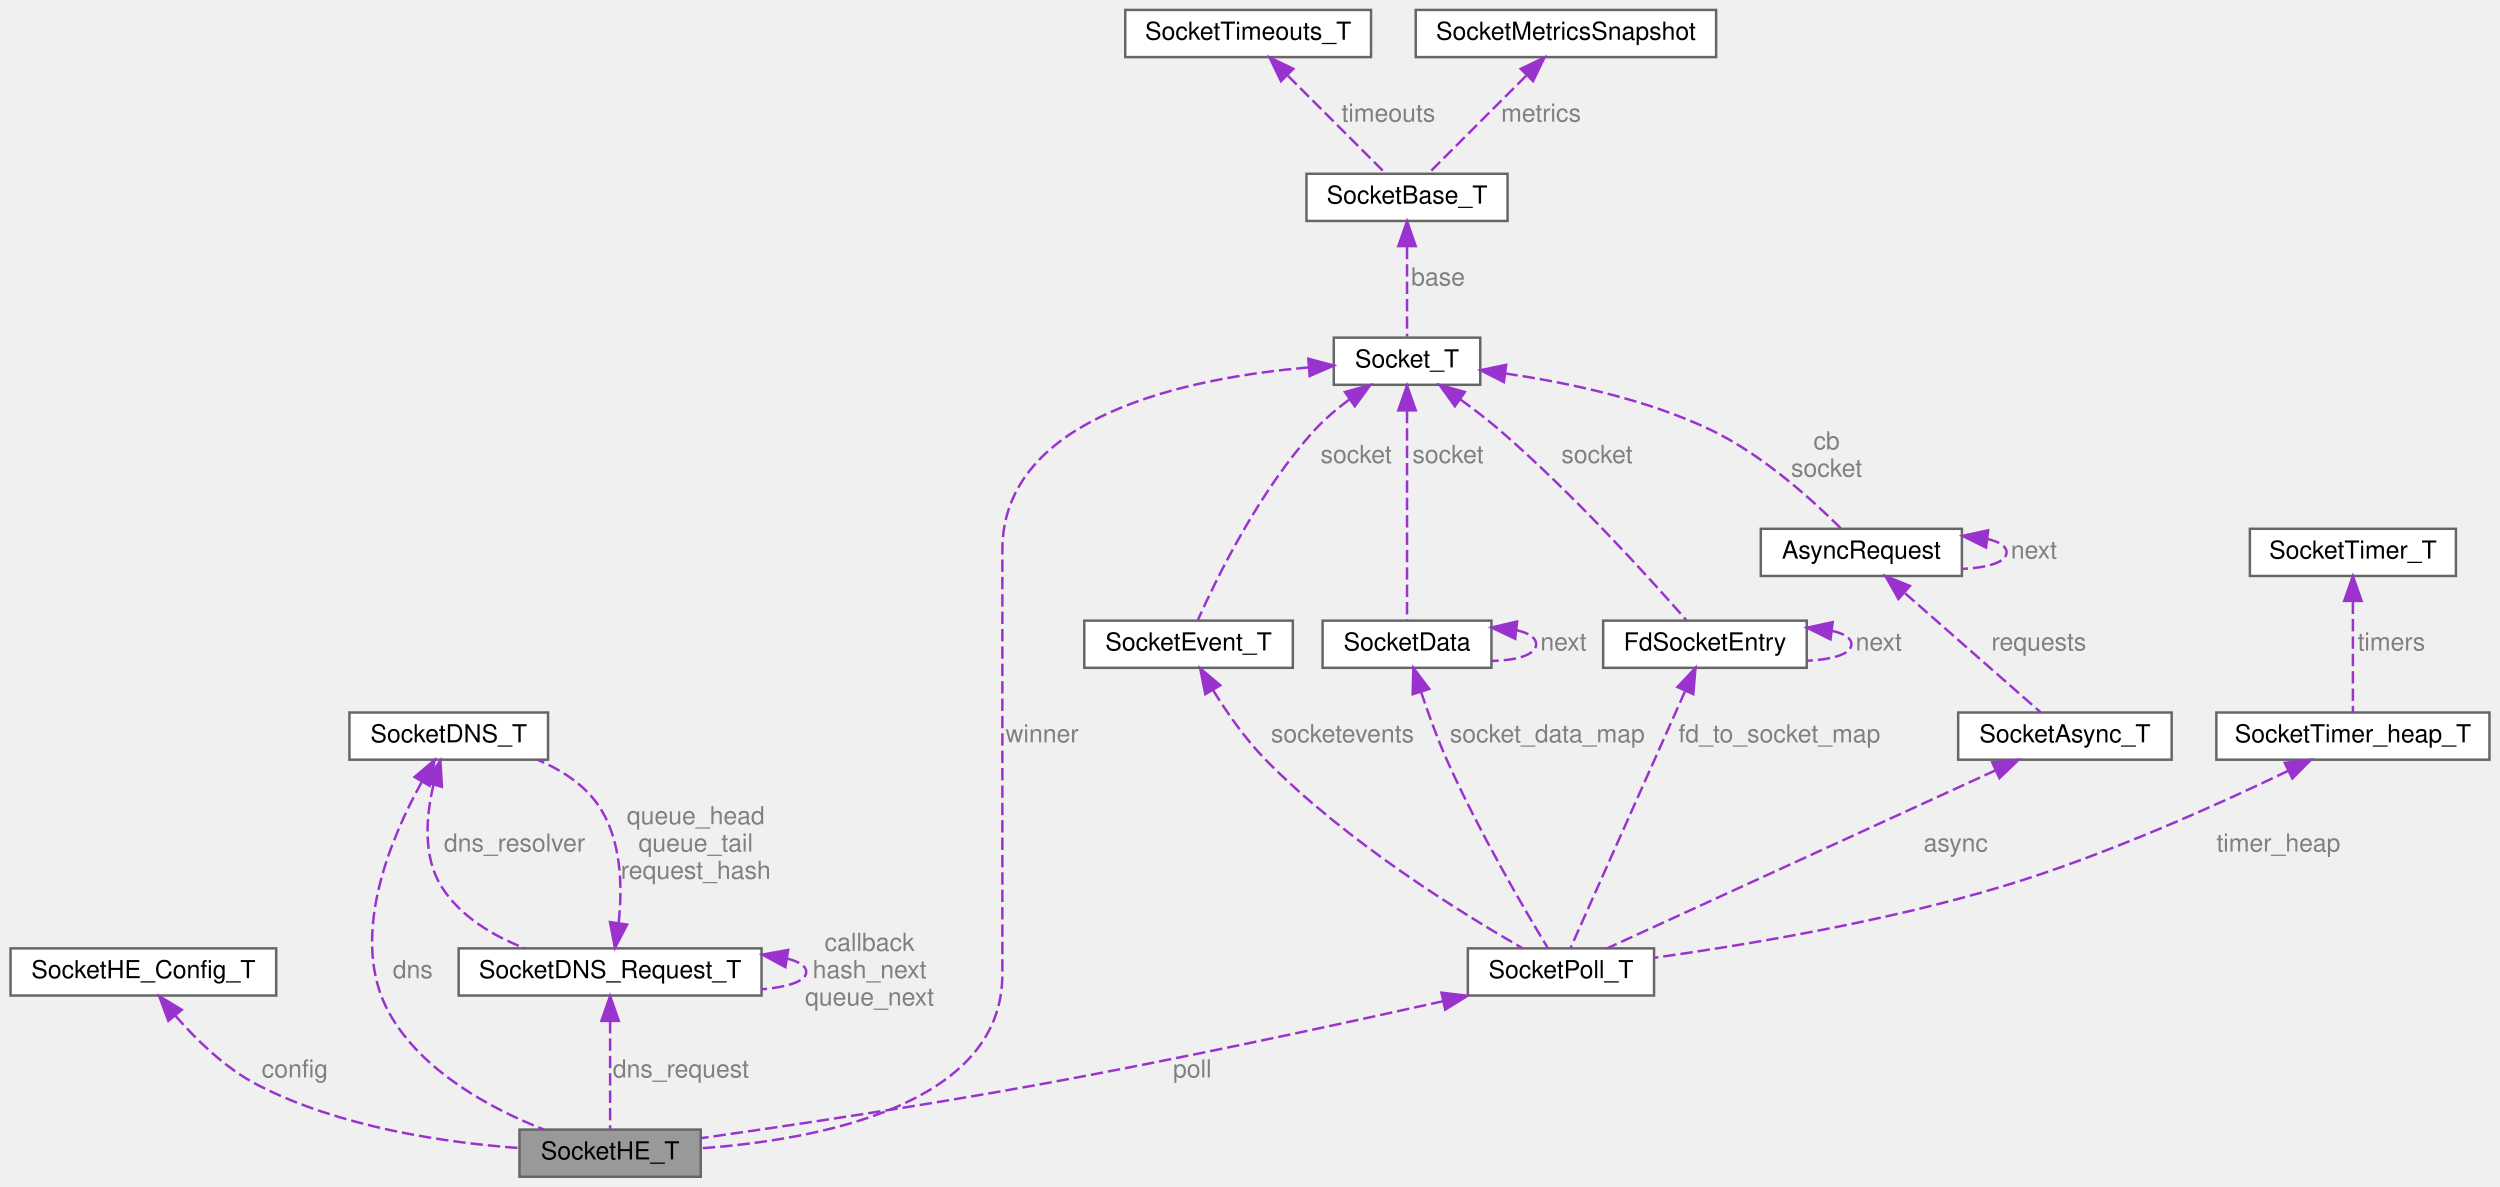
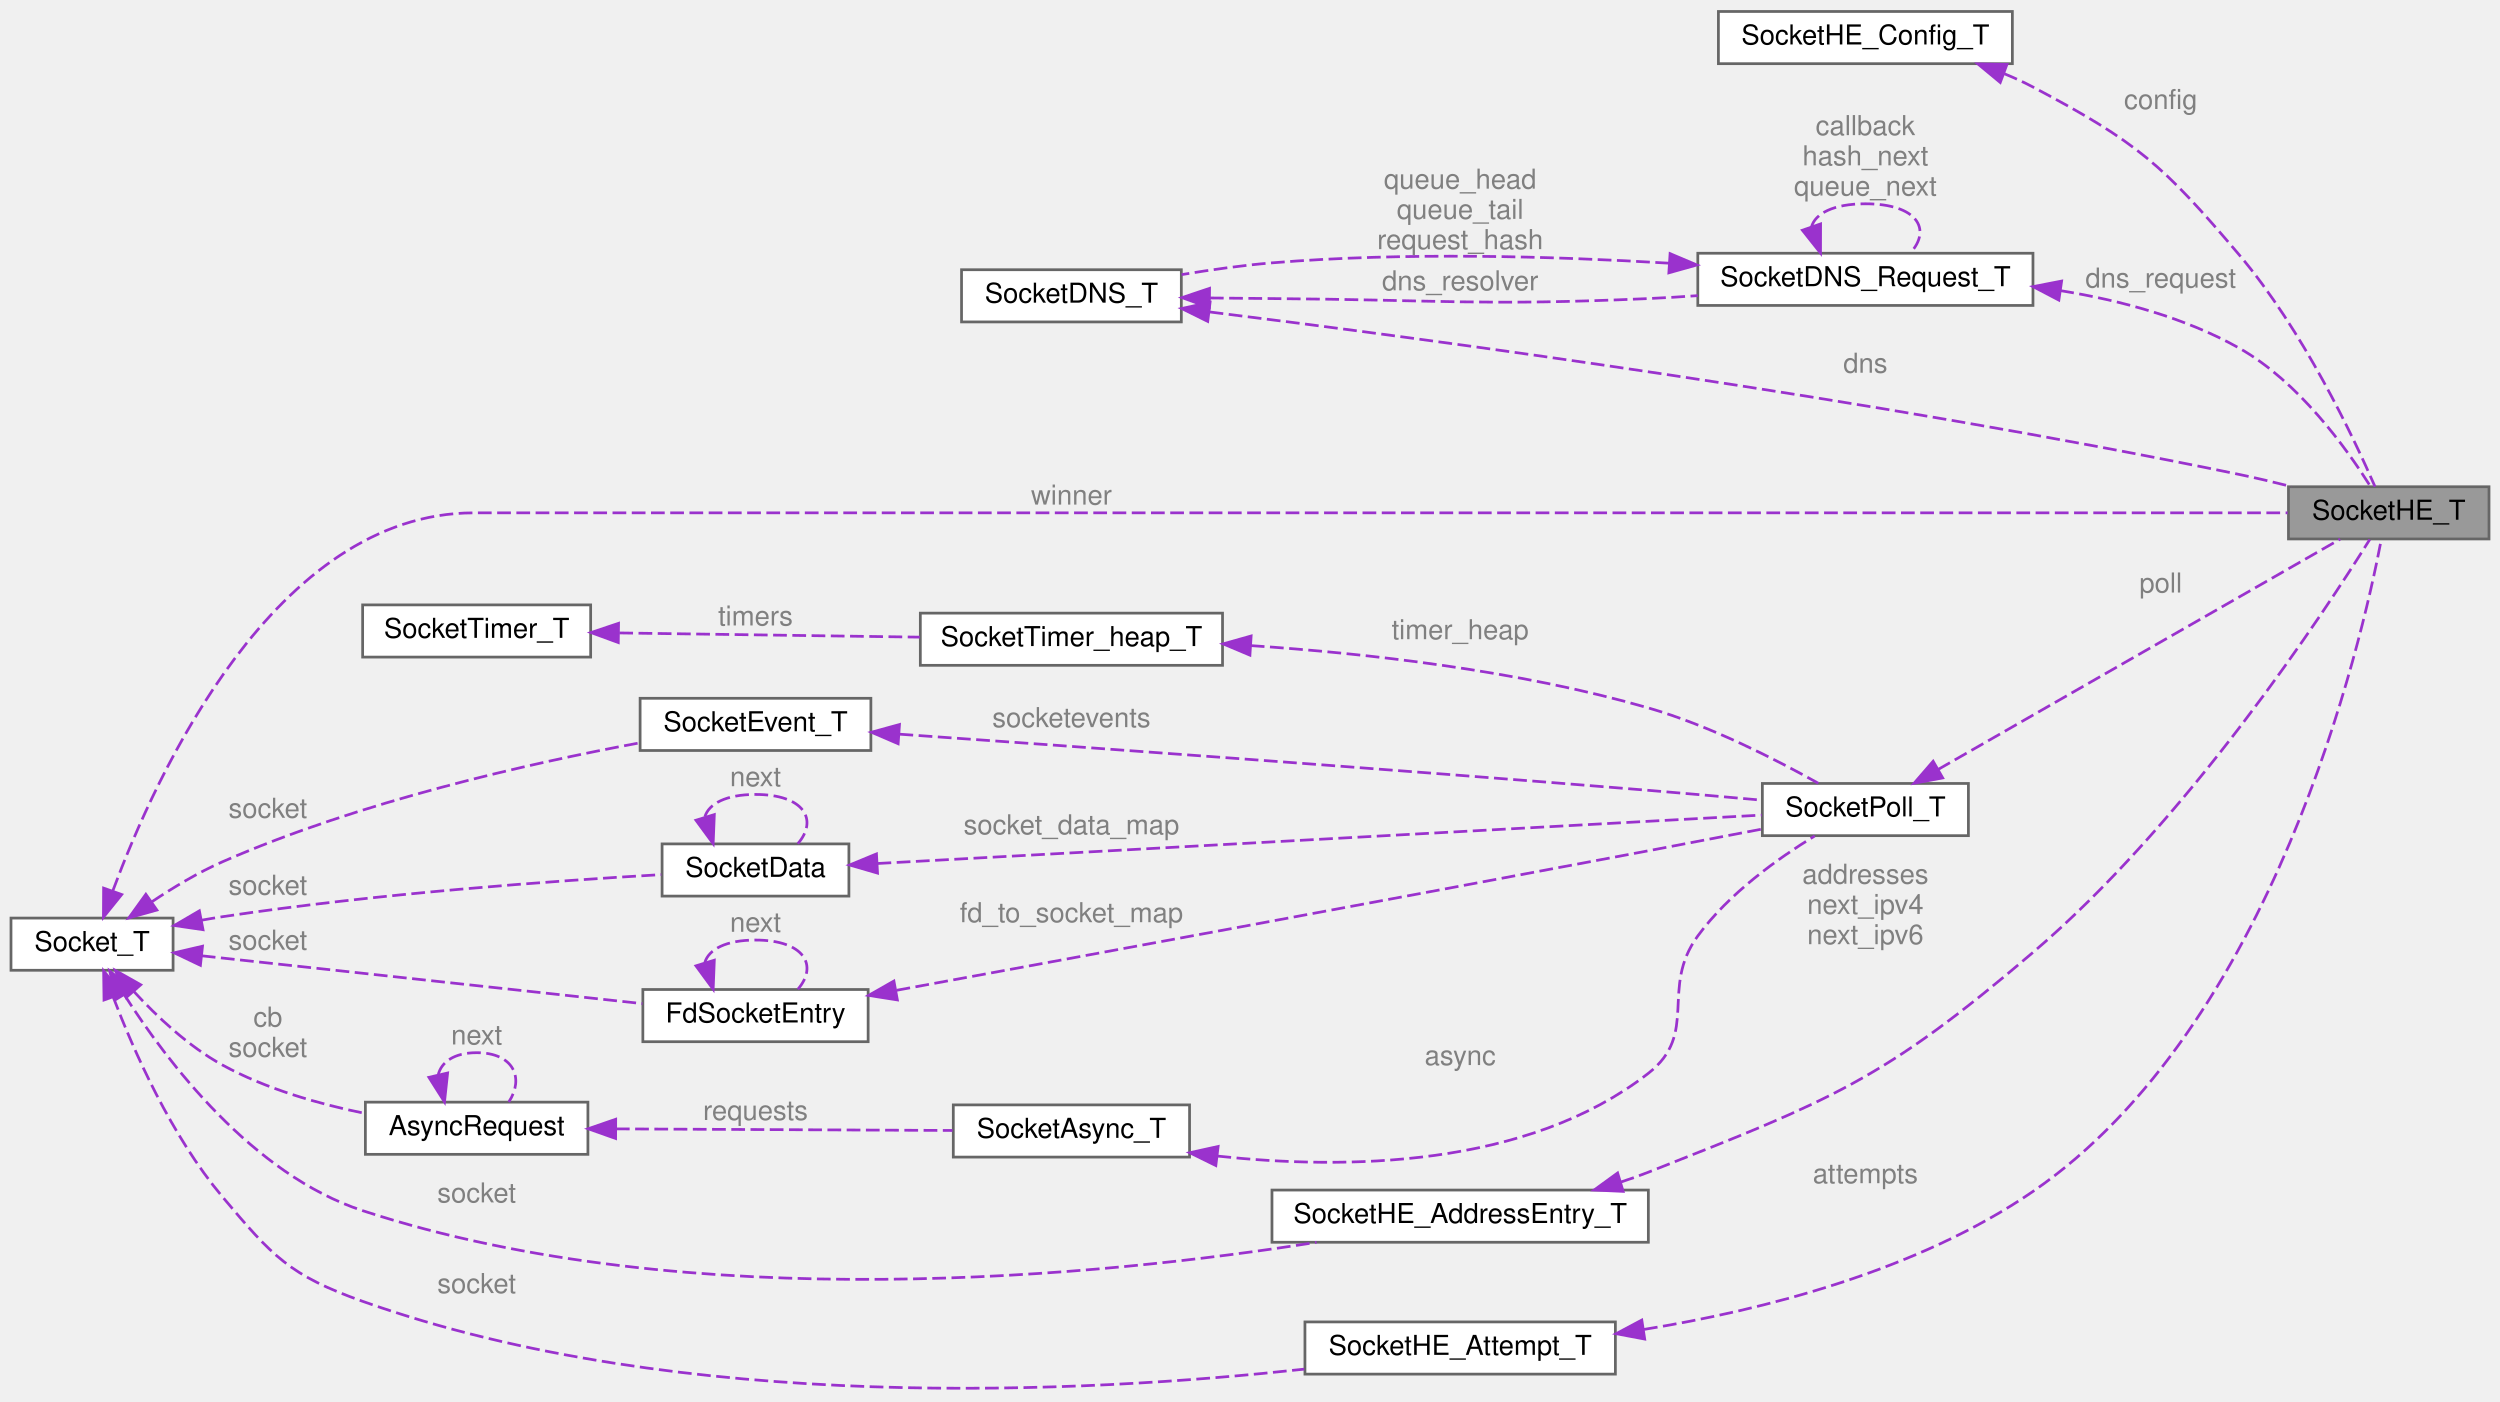
- <svg xmlns="http://www.w3.org/2000/svg" xmlns:xlink="http://www.w3.org/1999/xlink" width="1007pt" height="478pt" viewBox="0.00 0.00 1006.50 478.00">
-   <g id="graph0" class="graph" transform="scale(1 1) rotate(0) translate(4 474)">
+ <svg xmlns="http://www.w3.org/2000/svg" xmlns:xlink="http://www.w3.org/1999/xlink" width="910pt" height="510pt" viewBox="0.00 0.00 910.00 509.64">
+   <g id="graph0" class="graph" transform="scale(1 1) rotate(0) translate(4 505.64)">
    <g id="Node000001" class="node">
      <g id="a_Node000001">
-         <a xlink:title="Main opaque context for Happy Eyeballs (RFC 8305) dual-stack connection racing.">
-           <polygon fill="#999999" stroke="#666666" points="278,-19 205,-19 205,0 278,0 278,-19" />
-           <text text-anchor="middle" x="241.5" y="-7" font-family="Helvetica,sans-Serif" font-size="10.00">SocketHE_T</text>
+         <a xlink:title="Wrapper structure for resolved addresses in Happy Eyeballs address preference ordering.">
+           <polygon fill="#999999" stroke="#666666" points="902,-328.64 829,-328.64 829,-309.64 902,-309.64 902,-328.64" />
+           <text text-anchor="middle" x="865.5" y="-316.64" font-family="Helvetica,sans-Serif" font-size="10.00">SocketHE_T</text>
        </a>
      </g>
    </g>
    <g id="Node000002" class="node">
      <g id="a_Node000002">
        <a xlink:href="group__async__io.html#structSocketHE__Config__T" target="_top" xlink:title="Happy Eyeballs configuration structure.">
-           <polygon fill="white" stroke="#666666" points="107,-92 0,-92 0,-73 107,-73 107,-92" />
-           <text text-anchor="middle" x="53.5" y="-80" font-family="Helvetica,sans-Serif" font-size="10.00">SocketHE_Config_T</text>
+           <polygon fill="white" stroke="#666666" points="728.5,-501.64 621.5,-501.64 621.5,-482.64 728.5,-482.64 728.5,-501.64" />
+           <text text-anchor="middle" x="675" y="-489.64" font-family="Helvetica,sans-Serif" font-size="10.00">SocketHE_Config_T</text>
        </a>
      </g>
    </g>
    <g id="edge1_Node000001_Node000002" class="edge">
      <g id="a_edge1_Node000001_Node000002">
        <a xlink:title=" ">
-           <path fill="none" stroke="#9a32cd" stroke-dasharray="5,2" d="M66.35,-64.92C74.74,-55.26 86.52,-43.7 99.5,-37 132.59,-19.91 175.07,-13.73 204.92,-11.56" />
-           <polygon fill="#9a32cd" stroke="#9a32cd" points="63.56,-62.8 59.9,-72.74 68.96,-67.25 63.56,-62.8" />
-         </a>
-       </g>
-       <text text-anchor="middle" x="114.5" y="-40" font-family="Helvetica,sans-Serif" font-size="10.00" fill="grey"> config</text>
+           <path fill="none" stroke="#9a32cd" stroke-dasharray="5,2" d="M725.57,-478.98C729.17,-477.51 732.68,-475.9 736,-474.14 773.97,-454.03 783.23,-445.93 811,-413.14 834.3,-385.63 852.74,-346.51 860.51,-328.67" />
+           <polygon fill="#9a32cd" stroke="#9a32cd" points="724.09,-475.8 715.93,-482.56 726.52,-482.36 724.09,-475.8" />
+         </a>
+       </g>
+       <text text-anchor="middle" x="782.5" y="-466.14" font-family="Helvetica,sans-Serif" font-size="10.00" fill="grey"> config</text>
    </g>
    <g id="Node000003" class="node">
      <g id="a_Node000003">
        <a xlink:href="group__dns.html#structSocketDNS__T" target="_top" xlink:title="Async DNS resolver structure.">
-           <polygon fill="white" stroke="#666666" points="216.5,-187 136.5,-187 136.5,-168 216.5,-168 216.5,-187" />
-           <text text-anchor="middle" x="176.5" y="-175" font-family="Helvetica,sans-Serif" font-size="10.00">SocketDNS_T</text>
+           <polygon fill="white" stroke="#666666" points="426,-407.64 346,-407.64 346,-388.64 426,-388.64 426,-407.64" />
+           <text text-anchor="middle" x="386" y="-395.64" font-family="Helvetica,sans-Serif" font-size="10.00">SocketDNS_T</text>
        </a>
      </g>
    </g>
    <g id="edge2_Node000001_Node000003" class="edge">
      <g id="a_edge2_Node000001_Node000003">
        <a xlink:title=" ">
-           <path fill="none" stroke="#9a32cd" stroke-dasharray="5,2" d="M165.64,-159.03C153.01,-136.28 135.91,-95.91 152.5,-66 165.66,-42.28 193.65,-27.37 214.75,-19.05" />
-           <polygon fill="#9a32cd" stroke="#9a32cd" points="162.75,-161.02 170.82,-167.88 168.79,-157.48 162.75,-161.02" />
-         </a>
-       </g>
-       <text text-anchor="middle" x="162" y="-80" font-family="Helvetica,sans-Serif" font-size="10.00" fill="grey"> dns</text>
+           <path fill="none" stroke="#9a32cd" stroke-dasharray="5,2" d="M436.3,-392.27C515.67,-382.44 676.47,-360.97 811,-333.14 817.21,-331.85 823.77,-330.3 830.09,-328.7" />
+           <polygon fill="#9a32cd" stroke="#9a32cd" points="435.61,-388.83 426.12,-393.52 436.47,-395.77 435.61,-388.83" />
+         </a>
+       </g>
+       <text text-anchor="middle" x="675" y="-370.14" font-family="Helvetica,sans-Serif" font-size="10.00" fill="grey"> dns</text>
    </g>
    <g id="Node000004" class="node">
      <g id="a_Node000004">
        <a xlink:href="group__dns.html#structSocketDNS__Request__T" target="_top" xlink:title="DNS resolution request structure.">
-           <polygon fill="white" stroke="#666666" points="302.5,-92 180.5,-92 180.5,-73 302.5,-73 302.5,-92" />
-           <text text-anchor="middle" x="241.5" y="-80" font-family="Helvetica,sans-Serif" font-size="10.00">SocketDNS_Request_T</text>
+           <polygon fill="white" stroke="#666666" points="736,-413.64 614,-413.64 614,-394.64 736,-394.64 736,-413.64" />
+           <text text-anchor="middle" x="675" y="-401.64" font-family="Helvetica,sans-Serif" font-size="10.00">SocketDNS_Request_T</text>
        </a>
      </g>
    </g>
    <g id="edge5_Node000004_Node000003" class="edge">
      <g id="a_edge5_Node000004_Node000003">
        <a xlink:title=" ">
-           <path fill="none" stroke="#9a32cd" stroke-dasharray="5,2" d="M170.35,-157.86C167.41,-145.38 165.98,-129.09 173.5,-117 181.01,-104.93 194.28,-97.08 207.12,-92.04" />
-           <polygon fill="#9a32cd" stroke="#9a32cd" points="167.03,-158.98 173.13,-167.65 173.76,-157.07 167.03,-158.98" />
-         </a>
-       </g>
-       <text text-anchor="middle" x="203" y="-131" font-family="Helvetica,sans-Serif" font-size="10.00" fill="grey"> dns_resolver</text>
-     </g>
-     <g id="edge24_Node000001_Node000004" class="edge">
-       <g id="a_edge24_Node000001_Node000004">
-         <a xlink:title=" ">
-           <path fill="none" stroke="#9a32cd" stroke-dasharray="5,2" d="M241.5,-62.73C241.5,-48.66 241.5,-30.06 241.5,-19.28" />
-           <polygon fill="#9a32cd" stroke="#9a32cd" points="238,-62.79 241.5,-72.79 245,-62.79 238,-62.79" />
-         </a>
-       </g>
-       <text text-anchor="middle" x="270" y="-40" font-family="Helvetica,sans-Serif" font-size="10.00" fill="grey"> dns_request</text>
+           <path fill="none" stroke="#9a32cd" stroke-dasharray="5,2" d="M436.41,-397.36C443.97,-397.27 451.69,-397.19 459,-397.14 519.89,-396.71 535.17,-394.41 596,-397.14 601.84,-397.4 607.92,-397.77 613.99,-398.21" />
+           <polygon fill="#9a32cd" stroke="#9a32cd" points="436.19,-393.86 426.24,-397.49 436.28,-400.86 436.19,-393.86" />
+         </a>
+       </g>
+       <text text-anchor="middle" x="527.5" y="-400.14" font-family="Helvetica,sans-Serif" font-size="10.00" fill="grey"> dns_resolver</text>
+     </g>
+     <g id="edge21_Node000001_Node000004" class="edge">
+       <g id="a_edge21_Node000001_Node000004">
+         <a xlink:title=" ">
+           <path fill="none" stroke="#9a32cd" stroke-dasharray="5,2" d="M745.94,-400.04C767.83,-396.49 791.37,-390.19 811,-379.14 832.65,-366.95 850.06,-342.7 858.66,-329.06" />
+           <polygon fill="#9a32cd" stroke="#9a32cd" points="745.42,-396.58 736.03,-401.49 746.43,-403.51 745.42,-396.58" />
+         </a>
+       </g>
+       <text text-anchor="middle" x="782.5" y="-401.14" font-family="Helvetica,sans-Serif" font-size="10.00" fill="grey"> dns_request</text>
    </g>
    <g id="edge3_Node000003_Node000004" class="edge">
      <g id="a_edge3_Node000003_Node000004">
        <a xlink:title=" ">
-           <path fill="none" stroke="#9a32cd" stroke-dasharray="5,2" d="M244.95,-102.38C246.5,-116.72 246.2,-136.27 236.5,-150 230.65,-158.28 221.62,-164 212.32,-167.95" />
-           <polygon fill="#9a32cd" stroke="#9a32cd" points="248.37,-101.58 243.45,-92.19 241.45,-102.6 248.37,-101.58" />
-         </a>
-       </g>
-       <text text-anchor="middle" x="276" y="-142" font-family="Helvetica,sans-Serif" font-size="10.00" fill="grey"> queue_head</text>
-       <text text-anchor="middle" x="276" y="-131" font-family="Helvetica,sans-Serif" font-size="10.00" fill="grey">queue_tail</text>
-       <text text-anchor="middle" x="276" y="-120" font-family="Helvetica,sans-Serif" font-size="10.00" fill="grey">request_hash</text>
+           <path fill="none" stroke="#9a32cd" stroke-dasharray="5,2" d="M603.53,-410.02C561.51,-412.55 507.13,-414.12 459,-410.14 448.27,-409.25 436.72,-407.63 426.09,-405.86" />
+           <polygon fill="#9a32cd" stroke="#9a32cd" points="603.91,-413.5 613.66,-409.37 603.46,-406.51 603.91,-413.5" />
+         </a>
+       </g>
+       <text text-anchor="middle" x="527.5" y="-437.14" font-family="Helvetica,sans-Serif" font-size="10.00" fill="grey"> queue_head</text>
+       <text text-anchor="middle" x="527.5" y="-426.14" font-family="Helvetica,sans-Serif" font-size="10.00" fill="grey">queue_tail</text>
+       <text text-anchor="middle" x="527.5" y="-415.14" font-family="Helvetica,sans-Serif" font-size="10.00" fill="grey">request_hash</text>
    </g>
    <g id="edge4_Node000004_Node000004" class="edge">
      <g id="a_edge4_Node000004_Node000004">
        <a xlink:title=" ">
-           <path fill="none" stroke="#9a32cd" stroke-dasharray="5,2" d="M312.99,-87.84C317.67,-86.6 320.5,-84.82 320.5,-82.5 320.5,-78.79 313.25,-76.46 302.78,-75.5" />
-           <polygon fill="#9a32cd" stroke="#9a32cd" points="312.09,-84.44 302.78,-89.5 313.21,-91.35 312.09,-84.44" />
-         </a>
-       </g>
-       <text text-anchor="middle" x="346" y="-91" font-family="Helvetica,sans-Serif" font-size="10.00" fill="grey"> callback</text>
-       <text text-anchor="middle" x="346" y="-80" font-family="Helvetica,sans-Serif" font-size="10.00" fill="grey">hash_next</text>
-       <text text-anchor="middle" x="346" y="-69" font-family="Helvetica,sans-Serif" font-size="10.00" fill="grey">queue_next</text>
+           <path fill="none" stroke="#9a32cd" stroke-dasharray="5,2" d="M655.37,-423.19C656.68,-428.02 663.23,-431.64 675,-431.64 693.84,-431.64 699.29,-422.37 691.34,-413.72" />
+           <polygon fill="#9a32cd" stroke="#9a32cd" points="658.69,-424.32 658.66,-413.72 652.07,-422.02 658.69,-424.32" />
+         </a>
+       </g>
+       <text text-anchor="middle" x="675" y="-456.64" font-family="Helvetica,sans-Serif" font-size="10.00" fill="grey"> callback</text>
+       <text text-anchor="middle" x="675" y="-445.64" font-family="Helvetica,sans-Serif" font-size="10.00" fill="grey">hash_next</text>
+       <text text-anchor="middle" x="675" y="-434.64" font-family="Helvetica,sans-Serif" font-size="10.00" fill="grey">queue_next</text>
    </g>
    <g id="Node000005" class="node">
      <g id="a_Node000005">
-         <a xlink:title=" ">
-           <polygon fill="white" stroke="#666666" points="662,-92 587,-92 587,-73 662,-73 662,-92" />
-           <text text-anchor="middle" x="624.5" y="-80" font-family="Helvetica,sans-Serif" font-size="10.00">SocketPoll_T</text>
+         <a xlink:href="group__poll__private.html#structSocketPoll__T" target="_top" xlink:title="Opaque internal state structure for SocketPoll instance.">
+           <polygon fill="white" stroke="#666666" points="712.5,-220.64 637.5,-220.64 637.5,-201.64 712.5,-201.64 712.5,-220.64" />
+           <text text-anchor="middle" x="675" y="-208.64" font-family="Helvetica,sans-Serif" font-size="10.00">SocketPoll_T</text>
        </a>
      </g>
    </g>
    <g id="edge6_Node000001_Node000005" class="edge">
      <g id="a_edge6_Node000001_Node000005">
        <a xlink:title=" ">
-           <path fill="none" stroke="#9a32cd" stroke-dasharray="5,2" d="M577.06,-70.72C534.39,-61.2 469.93,-47.29 413.5,-37 366.98,-28.52 313.06,-20.5 278.17,-15.55" />
-           <polygon fill="#9a32cd" stroke="#9a32cd" points="576.37,-74.15 586.89,-72.92 577.89,-67.32 576.37,-74.15" />
-         </a>
-       </g>
-       <text text-anchor="middle" x="476" y="-40" font-family="Helvetica,sans-Serif" font-size="10.00" fill="grey"> poll</text>
+           <path fill="none" stroke="#9a32cd" stroke-dasharray="5,2" d="M701.44,-225.72C740.64,-248.17 814.72,-290.62 847.81,-309.57" />
+           <polygon fill="#9a32cd" stroke="#9a32cd" points="703.14,-222.66 692.73,-220.72 699.66,-228.73 703.14,-222.66" />
+         </a>
+       </g>
+       <text text-anchor="middle" x="782.5" y="-290.14" font-family="Helvetica,sans-Serif" font-size="10.00" fill="grey"> poll</text>
    </g>
    <g id="Node000006" class="node">
      <g id="a_Node000006">
        <a xlink:href="group__event__system.html#structSocketEvent__T" target="_top" xlink:title="Event notification structure returned by polling operations.">
-           <polygon fill="white" stroke="#666666" points="516.5,-224 432.5,-224 432.5,-205 516.5,-205 516.5,-224" />
-           <text text-anchor="middle" x="474.5" y="-212" font-family="Helvetica,sans-Serif" font-size="10.00">SocketEvent_T</text>
+           <polygon fill="white" stroke="#666666" points="313,-251.64 229,-251.64 229,-232.64 313,-232.64 313,-251.64" />
+           <text text-anchor="middle" x="271" y="-239.64" font-family="Helvetica,sans-Serif" font-size="10.00">SocketEvent_T</text>
        </a>
      </g>
    </g>
    <g id="edge7_Node000005_Node000006" class="edge">
      <g id="a_edge7_Node000005_Node000006">
        <a xlink:title=" ">
-           <path fill="none" stroke="#9a32cd" stroke-dasharray="5,2" d="M484.39,-195.97C489.92,-187.03 497.34,-176.32 505.5,-168 537.97,-134.9 584.83,-105.94 608.91,-92.12" />
-           <polygon fill="#9a32cd" stroke="#9a32cd" points="481.26,-194.39 479.18,-204.78 487.28,-197.96 481.26,-194.39" />
-         </a>
-       </g>
-       <text text-anchor="middle" x="536.5" y="-175" font-family="Helvetica,sans-Serif" font-size="10.00" fill="grey"> socketevents</text>
+           <path fill="none" stroke="#9a32cd" stroke-dasharray="5,2" d="M323.4,-238.58C387.31,-234.1 499.75,-226.02 596,-218.14 609.42,-217.04 624.12,-215.74 637.11,-214.57" />
+           <polygon fill="#9a32cd" stroke="#9a32cd" points="322.92,-235.1 313.19,-239.29 323.41,-242.09 322.92,-235.1" />
+         </a>
+       </g>
+       <text text-anchor="middle" x="386" y="-241.14" font-family="Helvetica,sans-Serif" font-size="10.00" fill="grey"> socketevents</text>
    </g>
    <g id="Node000007" class="node">
      <g id="a_Node000007">
        <a xlink:title=" ">
-           <polygon fill="white" stroke="#666666" points="592,-338 533,-338 533,-319 592,-319 592,-338" />
-           <text text-anchor="middle" x="562.5" y="-326" font-family="Helvetica,sans-Serif" font-size="10.00">Socket_T</text>
-         </a>
-       </g>
-     </g>
-     <g id="edge25_Node000001_Node000007" class="edge">
-       <g id="a_edge25_Node000001_Node000007">
-         <a xlink:title=" ">
-           <path fill="none" stroke="#9a32cd" stroke-dasharray="5,2" d="M522.83,-326.01C474.59,-321.83 399.5,-306.62 399.5,-252.5 399.5,-252.5 399.5,-252.5 399.5,-81.5 399.5,-28.57 324.82,-14.86 278.15,-11.46" />
-           <polygon fill="#9a32cd" stroke="#9a32cd" points="522.75,-329.51 532.98,-326.76 523.27,-322.53 522.75,-329.51" />
-         </a>
-       </g>
-       <text text-anchor="middle" x="415.5" y="-175" font-family="Helvetica,sans-Serif" font-size="10.00" fill="grey"> winner</text>
+           <polygon fill="white" stroke="#666666" points="59,-171.64 0,-171.64 0,-152.64 59,-152.64 59,-171.64" />
+           <text text-anchor="middle" x="29.5" y="-159.64" font-family="Helvetica,sans-Serif" font-size="10.00">Socket_T</text>
+         </a>
+       </g>
+     </g>
+     <g id="edge26_Node000001_Node000007" class="edge">
+       <g id="a_edge26_Node000001_Node000007">
+         <a xlink:title=" ">
+           <path fill="none" stroke="#9a32cd" stroke-dasharray="5,2" d="M37.09,-181.63C52.68,-223.67 96.06,-319.14 168.5,-319.14 168.5,-319.14 168.5,-319.14 676,-319.14 729.18,-319.14 790.8,-319.14 828.71,-319.14" />
+           <polygon fill="#9a32cd" stroke="#9a32cd" points="40.3,-180.21 33.65,-171.96 33.71,-182.55 40.3,-180.21" />
+         </a>
+       </g>
+       <text text-anchor="middle" x="386" y="-322.14" font-family="Helvetica,sans-Serif" font-size="10.00" fill="grey"> winner</text>
    </g>
    <g id="edge8_Node000006_Node000007" class="edge">
      <g id="a_edge8_Node000006_Node000007">
        <a xlink:title=" ">
-           <path fill="none" stroke="#9a32cd" stroke-dasharray="5,2" d="M539.18,-313.03C534.35,-309.44 529.51,-305.36 525.5,-301 503.04,-276.57 485.58,-240.69 478.26,-224.28" />
-           <polygon fill="#9a32cd" stroke="#9a32cd" points="537.49,-316.11 547.7,-318.92 541.46,-310.35 537.49,-316.11" />
-         </a>
-       </g>
-       <text text-anchor="middle" x="542" y="-287.5" font-family="Helvetica,sans-Serif" font-size="10.00" fill="grey"> socket</text>
+           <path fill="none" stroke="#9a32cd" stroke-dasharray="5,2" d="M51.31,-177.59C59.07,-182.79 68.15,-188.26 77,-192.14 127.09,-214.1 188.86,-228 228.82,-235.42" />
+           <polygon fill="#9a32cd" stroke="#9a32cd" points="53.1,-174.57 42.9,-171.71 49.09,-180.31 53.1,-174.57" />
+         </a>
+       </g>
+       <text text-anchor="middle" x="93.5" y="-208.14" font-family="Helvetica,sans-Serif" font-size="10.00" fill="grey"> socket</text>
+     </g>
+     <g id="Node000008" class="node">
+       <g id="a_Node000008">
+         <a xlink:href="group__poll__private.html#structSocketData" target="_top" xlink:title="Linked-list node for socket-to-userdata mapping in internal hash table.">
+           <polygon fill="white" stroke="#666666" points="305,-198.64 237,-198.64 237,-179.64 305,-179.64 305,-198.64" />
+           <text text-anchor="middle" x="271" y="-186.64" font-family="Helvetica,sans-Serif" font-size="10.00">SocketData</text>
+         </a>
+       </g>
+     </g>
+     <g id="edge10_Node000008_Node000007" class="edge">
+       <g id="a_edge10_Node000008_Node000007">
+         <a xlink:title=" ">
+           <path fill="none" stroke="#9a32cd" stroke-dasharray="5,2" d="M69.35,-170.86C71.93,-171.33 74.5,-171.76 77,-172.14 132.71,-180.55 198.14,-185.23 236.72,-187.46" />
+           <polygon fill="#9a32cd" stroke="#9a32cd" points="69.9,-167.41 59.42,-168.94 68.57,-174.28 69.9,-167.41" />
+         </a>
+       </g>
+       <text text-anchor="middle" x="93.5" y="-180.14" font-family="Helvetica,sans-Serif" font-size="10.00" fill="grey"> socket</text>
+     </g>
+     <g id="Node000009" class="node">
+       <g id="a_Node000009">
+         <a xlink:href="group__poll__private.html#structFdSocketEntry" target="_top" xlink:title="Linked-list node for FD-to-socket reverse mapping in internal hash table.">
+           <polygon fill="white" stroke="#666666" points="312,-145.64 230,-145.64 230,-126.64 312,-126.64 312,-145.64" />
+           <text text-anchor="middle" x="271" y="-133.64" font-family="Helvetica,sans-Serif" font-size="10.00">FdSocketEntry</text>
+         </a>
+       </g>
+     </g>
+     <g id="edge13_Node000009_Node000007" class="edge">
+       <g id="a_edge13_Node000009_Node000007">
+         <a xlink:title=" ">
+           <path fill="none" stroke="#9a32cd" stroke-dasharray="5,2" d="M69.45,-157.91C113.59,-153.12 185.19,-145.34 229.84,-140.5" />
+           <polygon fill="#9a32cd" stroke="#9a32cd" points="68.95,-154.44 59.39,-159 69.71,-161.4 68.95,-154.44" />
+         </a>
+       </g>
+       <text text-anchor="middle" x="93.5" y="-160.14" font-family="Helvetica,sans-Serif" font-size="10.00" fill="grey"> socket</text>
    </g>
    <g id="Node000011" class="node">
      <g id="a_Node000011">
-         <a xlink:title=" ">
-           <polygon fill="white" stroke="#666666" points="596.5,-224 528.5,-224 528.5,-205 596.5,-205 596.5,-224" />
-           <text text-anchor="middle" x="562.5" y="-212" font-family="Helvetica,sans-Serif" font-size="10.00">SocketData</text>
-         </a>
-       </g>
-     </g>
-     <g id="edge13_Node000011_Node000007" class="edge">
-       <g id="a_edge13_Node000011_Node000007">
-         <a xlink:title=" ">
-           <path fill="none" stroke="#9a32cd" stroke-dasharray="5,2" d="M562.5,-308.51C562.5,-283.98 562.5,-242.29 562.5,-224.25" />
-           <polygon fill="#9a32cd" stroke="#9a32cd" points="559,-308.71 562.5,-318.71 566,-308.71 559,-308.71" />
-         </a>
-       </g>
-       <text text-anchor="middle" x="579" y="-287.5" font-family="Helvetica,sans-Serif" font-size="10.00" fill="grey"> socket</text>
+         <a xlink:href="structAsyncRequest.html" target="_top" xlink:title="Internal structure for tracking asynchronous I/O requests.">
+           <polygon fill="white" stroke="#666666" points="210,-104.64 129,-104.64 129,-85.64 210,-85.64 210,-104.64" />
+           <text text-anchor="middle" x="169.5" y="-92.64" font-family="Helvetica,sans-Serif" font-size="10.00">AsyncRequest</text>
+         </a>
+       </g>
+     </g>
+     <g id="edge17_Node000011_Node000007" class="edge">
+       <g id="a_edge17_Node000011_Node000007">
+         <a xlink:title=" ">
+           <path fill="none" stroke="#9a32cd" stroke-dasharray="5,2" d="M44.63,-145.02C53.11,-135.78 64.64,-124.92 77,-118.14 92.79,-109.47 111.91,-104 128.57,-100.59" />
+           <polygon fill="#9a32cd" stroke="#9a32cd" points="41.97,-142.75 38.01,-152.57 47.23,-147.36 41.97,-142.75" />
+         </a>
+       </g>
+       <text text-anchor="middle" x="93.5" y="-132.14" font-family="Helvetica,sans-Serif" font-size="10.00" fill="grey"> cb</text>
+       <text text-anchor="middle" x="93.5" y="-121.14" font-family="Helvetica,sans-Serif" font-size="10.00" fill="grey">socket</text>
+     </g>
+     <g id="Node000014" class="node">
+       <g id="a_Node000014">
+         <a xlink:href="group__async__io.html#structSocketHE__AddressEntry__T" target="_top" xlink:title="Single connection attempt structure in Happy Eyeballs racing.">
+           <polygon fill="white" stroke="#666666" points="596,-72.64 459,-72.64 459,-53.64 596,-53.64 596,-72.64" />
+           <text text-anchor="middle" x="527.5" y="-60.64" font-family="Helvetica,sans-Serif" font-size="10.00">SocketHE_AddressEntry_T</text>
+         </a>
+       </g>
+     </g>
+     <g id="edge23_Node000014_Node000007" class="edge">
+       <g id="a_edge23_Node000014_Node000007">
+         <a xlink:title=" ">
+           <path fill="none" stroke="#9a32cd" stroke-dasharray="5,2" d="M41.26,-143.7C56.76,-119.42 87.93,-78.25 128,-65.14 247.34,-26.08 397.77,-41.4 475.22,-53.62" />
+           <polygon fill="#9a32cd" stroke="#9a32cd" points="38.19,-142.02 35.94,-152.38 44.15,-145.68 38.19,-142.02" />
+         </a>
+       </g>
+       <text text-anchor="middle" x="169.5" y="-68.14" font-family="Helvetica,sans-Serif" font-size="10.00" fill="grey"> socket</text>
+     </g>
+     <g id="Node000015" class="node">
+       <g id="a_Node000015">
+         <a xlink:href="SocketHappyEyeballs-private_8h.html#structSocketHE__Attempt__T" target="_top" xlink:title=" ">
+           <polygon fill="white" stroke="#666666" points="584,-24.64 471,-24.64 471,-5.64 584,-5.64 584,-24.64" />
+           <text text-anchor="middle" x="527.5" y="-12.64" font-family="Helvetica,sans-Serif" font-size="10.00">SocketHE_Attempt_T</text>
+         </a>
+       </g>
+     </g>
+     <g id="edge25_Node000015_Node000007" class="edge">
+       <g id="a_edge25_Node000015_Node000007">
+         <a xlink:title=" ">
+           <path fill="none" stroke="#9a32cd" stroke-dasharray="5,2" d="M37.17,-142.97C44.69,-123.24 58.35,-92.31 77,-70.14 95.19,-48.5 101.37,-41.6 128,-32.14 244.31,9.2 391.85,1.21 470.74,-7.45" />
+           <polygon fill="#9a32cd" stroke="#9a32cd" points="33.86,-141.82 33.72,-152.42 40.44,-144.23 33.86,-141.82" />
+         </a>
+       </g>
+       <text text-anchor="middle" x="169.5" y="-35.14" font-family="Helvetica,sans-Serif" font-size="10.00" fill="grey"> socket</text>
+     </g>
+     <g id="edge9_Node000005_Node000008" class="edge">
+       <g id="a_edge9_Node000005_Node000008">
+         <a xlink:title=" ">
+           <path fill="none" stroke="#9a32cd" stroke-dasharray="5,2" d="M315.41,-191.51C395,-195.87 562.93,-205.06 637.26,-209.13" />
+           <polygon fill="#9a32cd" stroke="#9a32cd" points="315.42,-188.01 305.24,-190.96 315.03,-195 315.42,-188.01" />
+         </a>
+       </g>
+       <text text-anchor="middle" x="386" y="-202.14" font-family="Helvetica,sans-Serif" font-size="10.00" fill="grey"> socket_data_map</text>
+     </g>
+     <g id="edge11_Node000008_Node000008" class="edge">
+       <g id="a_edge11_Node000008_Node000008">
+         <a xlink:title=" ">
+           <path fill="none" stroke="#9a32cd" stroke-dasharray="5,2" d="M252.58,-208.55C254.03,-213.2 260.17,-216.64 271,-216.64 288.77,-216.64 293.91,-207.37 286.41,-198.72" />
+           <polygon fill="#9a32cd" stroke="#9a32cd" points="256.01,-209.31 255.59,-198.72 249.32,-207.26 256.01,-209.31" />
+         </a>
+       </g>
+       <text text-anchor="middle" x="271" y="-219.64" font-family="Helvetica,sans-Serif" font-size="10.00" fill="grey"> next</text>
+     </g>
+     <g id="edge12_Node000005_Node000009" class="edge">
+       <g id="a_edge12_Node000005_Node000009">
+         <a xlink:title=" ">
+           <path fill="none" stroke="#9a32cd" stroke-dasharray="5,2" d="M322.34,-145.35C386.07,-157.04 499.22,-177.87 596,-196.14 609.42,-198.67 624.12,-201.49 637.11,-203.99" />
+           <polygon fill="#9a32cd" stroke="#9a32cd" points="322.64,-141.85 312.17,-143.49 321.38,-148.73 322.64,-141.85" />
+         </a>
+       </g>
+       <text text-anchor="middle" x="386" y="-170.14" font-family="Helvetica,sans-Serif" font-size="10.00" fill="grey"> fd_to_socket_map</text>
+     </g>
+     <g id="edge14_Node000009_Node000009" class="edge">
+       <g id="a_edge14_Node000009_Node000009">
+         <a xlink:title=" ">
+           <path fill="none" stroke="#9a32cd" stroke-dasharray="5,2" d="M252.58,-155.55C254.03,-160.2 260.17,-163.64 271,-163.64 288.77,-163.64 293.91,-154.37 286.41,-145.72" />
+           <polygon fill="#9a32cd" stroke="#9a32cd" points="256.01,-156.31 255.59,-145.72 249.32,-154.26 256.01,-156.31" />
+         </a>
+       </g>
+       <text text-anchor="middle" x="271" y="-166.64" font-family="Helvetica,sans-Serif" font-size="10.00" fill="grey"> next</text>
+     </g>
+     <g id="Node000010" class="node">
+       <g id="a_Node000010">
+         <a xlink:href="group__async__io.html#structSocketAsync__T" target="_top" xlink:title="Core structure for asynchronous I/O context management.">
+           <polygon fill="white" stroke="#666666" points="429,-103.64 343,-103.64 343,-84.64 429,-84.64 429,-103.64" />
+           <text text-anchor="middle" x="386" y="-91.64" font-family="Helvetica,sans-Serif" font-size="10.00">SocketAsync_T</text>
+         </a>
+       </g>
+     </g>
+     <g id="edge15_Node000005_Node000010" class="edge">
+       <g id="a_edge15_Node000005_Node000010">
+         <a xlink:title=" ">
+           <path fill="none" stroke="#9a32cd" stroke-dasharray="5,2" d="M439.14,-85.01C485.21,-80.01 551.77,-80.62 596,-115.14 614.62,-129.67 600.06,-146.07 614,-165.14 625.31,-180.61 643.23,-193.4 656.55,-201.53" />
+           <polygon fill="#9a32cd" stroke="#9a32cd" points="438.56,-81.56 429.05,-86.23 439.4,-88.51 438.56,-81.56" />
+         </a>
+       </g>
+       <text text-anchor="middle" x="527.5" y="-118.14" font-family="Helvetica,sans-Serif" font-size="10.00" fill="grey"> async</text>
+     </g>
+     <g id="edge16_Node000010_Node000011" class="edge">
+       <g id="a_edge16_Node000010_Node000011">
+         <a xlink:title=" ">
+           <path fill="none" stroke="#9a32cd" stroke-dasharray="5,2" d="M220.19,-94.91C257.31,-94.73 307.5,-94.5 342.7,-94.33" />
+           <polygon fill="#9a32cd" stroke="#9a32cd" points="220.08,-91.41 210.09,-94.95 220.11,-98.41 220.08,-91.41" />
+         </a>
+       </g>
+       <text text-anchor="middle" x="271" y="-98.14" font-family="Helvetica,sans-Serif" font-size="10.00" fill="grey"> requests</text>
+     </g>
+     <g id="edge18_Node000011_Node000011" class="edge">
+       <g id="a_edge18_Node000011_Node000011">
+         <a xlink:title=" ">
+           <path fill="none" stroke="#9a32cd" stroke-dasharray="5,2" d="M155.5,-114.55C156.6,-119.2 161.27,-122.64 169.5,-122.64 183.01,-122.64 186.91,-113.37 181.21,-104.72" />
+           <polygon fill="#9a32cd" stroke="#9a32cd" points="158.93,-115.25 157.79,-104.72 152.12,-113.67 158.93,-115.25" />
+         </a>
+       </g>
+       <text text-anchor="middle" x="169.5" y="-125.64" font-family="Helvetica,sans-Serif" font-size="10.00" fill="grey"> next</text>
    </g>
    <g id="Node000012" class="node">
      <g id="a_Node000012">
-         <a xlink:title=" ">
-           <polygon fill="white" stroke="#666666" points="723.5,-224 641.5,-224 641.5,-205 723.5,-205 723.5,-224" />
-           <text text-anchor="middle" x="682.5" y="-212" font-family="Helvetica,sans-Serif" font-size="10.00">FdSocketEntry</text>
-         </a>
-       </g>
-     </g>
-     <g id="edge16_Node000012_Node000007" class="edge">
-       <g id="a_edge16_Node000012_Node000007">
-         <a xlink:title=" ">
-           <path fill="none" stroke="#9a32cd" stroke-dasharray="5,2" d="M583.99,-313.1C589.2,-309.33 594.67,-305.16 599.5,-301 629.44,-275.22 660.91,-240.31 674.96,-224.25" />
-           <polygon fill="#9a32cd" stroke="#9a32cd" points="581.78,-310.36 575.6,-318.96 585.8,-316.1 581.78,-310.36" />
-         </a>
-       </g>
-       <text text-anchor="middle" x="639" y="-287.5" font-family="Helvetica,sans-Serif" font-size="10.00" fill="grey"> socket</text>
-     </g>
-     <g id="Node000014" class="node">
-       <g id="a_Node000014">
-         <a xlink:href="structAsyncRequest.html" target="_top" xlink:title="Internal structure for tracking asynchronous I/O requests.">
-           <polygon fill="white" stroke="#666666" points="786,-261 705,-261 705,-242 786,-242 786,-261" />
-           <text text-anchor="middle" x="745.5" y="-249" font-family="Helvetica,sans-Serif" font-size="10.00">AsyncRequest</text>
-         </a>
-       </g>
-     </g>
-     <g id="edge20_Node000014_Node000007" class="edge">
-       <g id="a_edge20_Node000014_Node000007">
-         <a xlink:title=" ">
-           <path fill="none" stroke="#9a32cd" stroke-dasharray="5,2" d="M602.13,-323.55C626.75,-319.98 658.54,-313.31 684.5,-301 705.77,-290.91 726.31,-272.13 737.28,-261.14" />
-           <polygon fill="#9a32cd" stroke="#9a32cd" points="601.51,-320.1 592.06,-324.89 602.43,-327.04 601.51,-320.1" />
-         </a>
-       </g>
-       <text text-anchor="middle" x="731.5" y="-293" font-family="Helvetica,sans-Serif" font-size="10.00" fill="grey"> cb</text>
-       <text text-anchor="middle" x="731.5" y="-282" font-family="Helvetica,sans-Serif" font-size="10.00" fill="grey">socket</text>
-     </g>
-     <g id="Node000008" class="node">
-       <g id="a_Node000008">
-         <a xlink:href="group__core__io.html#structSocketBase__T" target="_top" xlink:title="Internal implementation of SocketBase_T opaque type.">
-           <polygon fill="white" stroke="#666666" points="603,-404 522,-404 522,-385 603,-385 603,-404" />
-           <text text-anchor="middle" x="562.5" y="-392" font-family="Helvetica,sans-Serif" font-size="10.00">SocketBase_T</text>
-         </a>
-       </g>
-     </g>
-     <g id="edge9_Node000007_Node000008" class="edge">
-       <g id="a_edge9_Node000007_Node000008">
-         <a xlink:title=" ">
-           <path fill="none" stroke="#9a32cd" stroke-dasharray="5,2" d="M562.5,-374.58C562.5,-362.63 562.5,-347.72 562.5,-338.41" />
-           <polygon fill="#9a32cd" stroke="#9a32cd" points="559,-374.87 562.5,-384.87 566,-374.87 559,-374.87" />
-         </a>
-       </g>
-       <text text-anchor="middle" x="575" y="-359" font-family="Helvetica,sans-Serif" font-size="10.00" fill="grey"> base</text>
-     </g>
-     <g id="Node000009" class="node">
-       <g id="a_Node000009">
-         <a xlink:href="group__foundation.html#structSocketTimeouts__T" target="_top" xlink:title="Basic timeout configuration structure for socket operations.">
-           <polygon fill="white" stroke="#666666" points="548,-470 449,-470 449,-451 548,-451 548,-470" />
-           <text text-anchor="middle" x="498.5" y="-458" font-family="Helvetica,sans-Serif" font-size="10.00">SocketTimeouts_T</text>
-         </a>
-       </g>
-     </g>
-     <g id="edge10_Node000008_Node000009" class="edge">
-       <g id="a_edge10_Node000008_Node000009">
-         <a xlink:title=" ">
-           <path fill="none" stroke="#9a32cd" stroke-dasharray="5,2" d="M514.52,-443.48C526.88,-431.12 543.51,-414.49 553.59,-404.41" />
-           <polygon fill="#9a32cd" stroke="#9a32cd" points="511.73,-441.32 507.13,-450.87 516.68,-446.27 511.73,-441.32" />
-         </a>
-       </g>
-       <text text-anchor="middle" x="555" y="-425" font-family="Helvetica,sans-Serif" font-size="10.00" fill="grey"> timeouts</text>
-     </g>
-     <g id="Node000010" class="node">
-       <g id="a_Node000010">
-         <a xlink:href="group__foundation.html#structSocketMetricsSnapshot" target="_top" xlink:title="SocketMetricsSnapshot - Thread-safe snapshot of all library metrics.">
-           <polygon fill="white" stroke="#666666" points="687,-470 566,-470 566,-451 687,-451 687,-470" />
-           <text text-anchor="middle" x="626.5" y="-458" font-family="Helvetica,sans-Serif" font-size="10.00">SocketMetricsSnapshot</text>
-         </a>
-       </g>
-     </g>
-     <g id="edge11_Node000008_Node000010" class="edge">
-       <g id="a_edge11_Node000008_Node000010">
-         <a xlink:title=" ">
-           <path fill="none" stroke="#9a32cd" stroke-dasharray="5,2" d="M610.48,-443.48C598.12,-431.12 581.49,-414.49 571.41,-404.41" />
-           <polygon fill="#9a32cd" stroke="#9a32cd" points="608.32,-446.27 617.87,-450.87 613.27,-441.32 608.32,-446.27" />
-         </a>
-       </g>
-       <text text-anchor="middle" x="616.5" y="-425" font-family="Helvetica,sans-Serif" font-size="10.00" fill="grey"> metrics</text>
-     </g>
-     <g id="edge12_Node000005_Node000011" class="edge">
-       <g id="a_edge12_Node000005_Node000011">
-         <a xlink:title=" ">
-           <path fill="none" stroke="#9a32cd" stroke-dasharray="5,2" d="M568.13,-195.37C570.94,-186.93 574.58,-176.82 578.5,-168 591.26,-139.31 610.08,-107.18 619.19,-92.15" />
-           <polygon fill="#9a32cd" stroke="#9a32cd" points="564.78,-194.37 565.05,-204.96 571.44,-196.51 564.78,-194.37" />
-         </a>
-       </g>
-       <text text-anchor="middle" x="619" y="-175" font-family="Helvetica,sans-Serif" font-size="10.00" fill="grey"> socket_data_map</text>
-     </g>
-     <g id="edge14_Node000011_Node000011" class="edge">
-       <g id="a_edge14_Node000011_Node000011">
-         <a xlink:title=" ">
-           <path fill="none" stroke="#9a32cd" stroke-dasharray="5,2" d="M606.65,-220.15C611.42,-219.06 614.5,-217.18 614.5,-214.5 614.5,-210.21 606.63,-207.97 596.51,-207.76" />
-           <polygon fill="#9a32cd" stroke="#9a32cd" points="606.08,-216.69 596.51,-221.24 606.82,-223.65 606.08,-216.69" />
-         </a>
-       </g>
-       <text text-anchor="middle" x="625.5" y="-212" font-family="Helvetica,sans-Serif" font-size="10.00" fill="grey"> next</text>
-     </g>
-     <g id="edge15_Node000005_Node000012" class="edge">
-       <g id="a_edge15_Node000005_Node000012">
-         <a xlink:title=" ">
-           <path fill="none" stroke="#9a32cd" stroke-dasharray="5,2" d="M674.46,-195.49C661.83,-167.17 637.79,-113.28 628.4,-92.23" />
-           <polygon fill="#9a32cd" stroke="#9a32cd" points="671.42,-197.26 678.69,-204.97 677.82,-194.41 671.42,-197.26" />
-         </a>
-       </g>
-       <text text-anchor="middle" x="712.5" y="-175" font-family="Helvetica,sans-Serif" font-size="10.00" fill="grey"> fd_to_socket_map</text>
-     </g>
-     <g id="edge17_Node000012_Node000012" class="edge">
-       <g id="a_edge17_Node000012_Node000012">
-         <a xlink:title=" ">
-           <path fill="none" stroke="#9a32cd" stroke-dasharray="5,2" d="M733.76,-219.89C738.51,-218.78 741.5,-216.98 741.5,-214.5 741.5,-210.53 733.84,-208.31 723.58,-207.84" />
-           <polygon fill="#9a32cd" stroke="#9a32cd" points="733.08,-216.45 723.58,-221.16 733.94,-223.4 733.08,-216.45" />
-         </a>
-       </g>
-       <text text-anchor="middle" x="752.5" y="-212" font-family="Helvetica,sans-Serif" font-size="10.00" fill="grey"> next</text>
+         <a xlink:href="group__event__system.html#structSocketTimer__heap__T" target="_top" xlink:title="Binary min-heap container for managing multiple SocketTimer_T instances.">
+           <polygon fill="white" stroke="#666666" points="441,-282.64 331,-282.64 331,-263.64 441,-263.64 441,-282.64" />
+           <text text-anchor="middle" x="386" y="-270.64" font-family="Helvetica,sans-Serif" font-size="10.00">SocketTimer_heap_T</text>
+         </a>
+       </g>
+     </g>
+     <g id="edge19_Node000005_Node000012" class="edge">
+       <g id="a_edge19_Node000005_Node000012">
+         <a xlink:title=" ">
+           <path fill="none" stroke="#9a32cd" stroke-dasharray="5,2" d="M451.28,-270.82C493.17,-268.01 548.64,-261.81 596,-248.14 618.46,-241.65 642.51,-229.33 657.88,-220.7" />
+           <polygon fill="#9a32cd" stroke="#9a32cd" points="450.97,-267.34 441.21,-271.45 451.41,-274.32 450.97,-267.34" />
+         </a>
+       </g>
+       <text text-anchor="middle" x="527.5" y="-273.14" font-family="Helvetica,sans-Serif" font-size="10.00" fill="grey"> timer_heap</text>
    </g>
    <g id="Node000013" class="node">
      <g id="a_Node000013">
-         <a xlink:href="group__async__io.html#structSocketAsync__T" target="_top" xlink:title="Core structure for asynchronous I/O context management.">
-           <polygon fill="white" stroke="#666666" points="870.5,-187 784.5,-187 784.5,-168 870.5,-168 870.5,-187" />
-           <text text-anchor="middle" x="827.5" y="-175" font-family="Helvetica,sans-Serif" font-size="10.00">SocketAsync_T</text>
-         </a>
-       </g>
-     </g>
-     <g id="edge18_Node000005_Node000013" class="edge">
-       <g id="a_edge18_Node000005_Node000013">
-         <a xlink:title=" ">
-           <path fill="none" stroke="#9a32cd" stroke-dasharray="5,2" d="M799.64,-163.74C757.6,-144.47 679.03,-108.48 643.19,-92.06" />
-           <polygon fill="#9a32cd" stroke="#9a32cd" points="798.22,-166.93 808.77,-167.92 801.13,-160.57 798.22,-166.93" />
-         </a>
-       </g>
-       <text text-anchor="middle" x="783.5" y="-131" font-family="Helvetica,sans-Serif" font-size="10.00" fill="grey"> async</text>
-     </g>
-     <g id="edge19_Node000013_Node000014" class="edge">
-       <g id="a_edge19_Node000013_Node000014">
-         <a xlink:title=" ">
-           <path fill="none" stroke="#9a32cd" stroke-dasharray="5,2" d="M763.16,-234.99C779.88,-220.31 804.35,-198.83 817.78,-187.03" />
-           <polygon fill="#9a32cd" stroke="#9a32cd" points="760.43,-232.73 755.23,-241.96 765.05,-237.99 760.43,-232.73" />
-         </a>
-       </g>
-       <text text-anchor="middle" x="817" y="-212" font-family="Helvetica,sans-Serif" font-size="10.00" fill="grey"> requests</text>
-     </g>
-     <g id="edge21_Node000014_Node000014" class="edge">
-       <g id="a_edge21_Node000014_Node000014">
-         <a xlink:title=" ">
-           <path fill="none" stroke="#9a32cd" stroke-dasharray="5,2" d="M796.32,-256.89C801.03,-255.78 804,-253.98 804,-251.5 804,-247.53 796.4,-245.31 786.23,-244.84" />
-           <polygon fill="#9a32cd" stroke="#9a32cd" points="795.72,-253.44 786.23,-258.16 796.59,-260.39 795.72,-253.44" />
-         </a>
-       </g>
-       <text text-anchor="middle" x="815" y="-249" font-family="Helvetica,sans-Serif" font-size="10.00" fill="grey"> next</text>
-     </g>
-     <g id="Node000015" class="node">
-       <g id="a_Node000015">
-         <a xlink:href="group__event__system.html#structSocketTimer__heap__T" target="_top" xlink:title="Binary min-heap container for managing multiple SocketTimer_T instances.">
-           <polygon fill="white" stroke="#666666" points="998.5,-187 888.5,-187 888.5,-168 998.5,-168 998.5,-187" />
-           <text text-anchor="middle" x="943.5" y="-175" font-family="Helvetica,sans-Serif" font-size="10.00">SocketTimer_heap_T</text>
-         </a>
-       </g>
-     </g>
-     <g id="edge22_Node000005_Node000015" class="edge">
-       <g id="a_edge22_Node000005_Node000015">
-         <a xlink:title=" ">
-           <path fill="none" stroke="#9a32cd" stroke-dasharray="5,2" d="M917.51,-163.55C889.68,-150.15 843.92,-129.48 802.5,-117 755.08,-102.71 698.63,-93.32 662.22,-88.22" />
-           <polygon fill="#9a32cd" stroke="#9a32cd" points="916.05,-166.73 926.57,-167.96 919.11,-160.43 916.05,-166.73" />
-         </a>
-       </g>
-       <text text-anchor="middle" x="913.5" y="-131" font-family="Helvetica,sans-Serif" font-size="10.00" fill="grey"> timer_heap</text>
-     </g>
-     <g id="Node000016" class="node">
-       <g id="a_Node000016">
        <a xlink:href="group__event__system.html#structSocketTimer__T" target="_top" xlink:title="Internal representation of a single scheduled timer event.">
-           <polygon fill="white" stroke="#666666" points="985,-261 902,-261 902,-242 985,-242 985,-261" />
-           <text text-anchor="middle" x="943.5" y="-249" font-family="Helvetica,sans-Serif" font-size="10.00">SocketTimer_T</text>
-         </a>
-       </g>
-     </g>
-     <g id="edge23_Node000015_Node000016" class="edge">
-       <g id="a_edge23_Node000015_Node000016">
-         <a xlink:title=" ">
-           <path fill="none" stroke="#9a32cd" stroke-dasharray="5,2" d="M943.5,-231.66C943.5,-217.21 943.5,-197.96 943.5,-187.03" />
-           <polygon fill="#9a32cd" stroke="#9a32cd" points="940,-231.96 943.5,-241.96 947,-231.96 940,-231.96" />
-         </a>
-       </g>
-       <text text-anchor="middle" x="959" y="-212" font-family="Helvetica,sans-Serif" font-size="10.00" fill="grey"> timers</text>
+           <polygon fill="white" stroke="#666666" points="211,-285.64 128,-285.64 128,-266.64 211,-266.64 211,-285.64" />
+           <text text-anchor="middle" x="169.5" y="-273.64" font-family="Helvetica,sans-Serif" font-size="10.00">SocketTimer_T</text>
+         </a>
+       </g>
+     </g>
+     <g id="edge20_Node000012_Node000013" class="edge">
+       <g id="a_edge20_Node000012_Node000013">
+         <a xlink:title=" ">
+           <path fill="none" stroke="#9a32cd" stroke-dasharray="5,2" d="M221.42,-275.43C254.37,-274.96 297.21,-274.37 330.79,-273.9" />
+           <polygon fill="#9a32cd" stroke="#9a32cd" points="221.05,-271.93 211.1,-275.57 221.15,-278.93 221.05,-271.93" />
+         </a>
+       </g>
+       <text text-anchor="middle" x="271" y="-278.14" font-family="Helvetica,sans-Serif" font-size="10.00" fill="grey"> timers</text>
+     </g>
+     <g id="edge22_Node000001_Node000014" class="edge">
+       <g id="a_edge22_Node000001_Node000014">
+         <a xlink:title=" ">
+           <path fill="none" stroke="#9a32cd" stroke-dasharray="5,2" d="M585.98,-75.56C589.4,-76.67 592.77,-77.86 596,-79.14 662.66,-105.45 681.5,-112.61 736,-159.14 792.36,-207.25 841.96,-282.81 858.59,-309.45" />
+           <polygon fill="#9a32cd" stroke="#9a32cd" points="586.82,-72.16 576.24,-72.64 584.81,-78.86 586.82,-72.16" />
+         </a>
+       </g>
+       <text text-anchor="middle" x="675" y="-184.14" font-family="Helvetica,sans-Serif" font-size="10.00" fill="grey"> addresses</text>
+       <text text-anchor="middle" x="675" y="-173.14" font-family="Helvetica,sans-Serif" font-size="10.00" fill="grey">next_ipv4</text>
+       <text text-anchor="middle" x="675" y="-162.14" font-family="Helvetica,sans-Serif" font-size="10.00" fill="grey">next_ipv6</text>
+     </g>
+     <g id="edge24_Node000001_Node000015" class="edge">
+       <g id="a_edge24_Node000001_Node000015">
+         <a xlink:title=" ">
+           <path fill="none" stroke="#9a32cd" stroke-dasharray="5,2" d="M594.41,-21.91C637.74,-28.94 693.97,-43.23 736,-72.14 823.62,-132.4 855.54,-271.5 862.79,-309.43" />
+           <polygon fill="#9a32cd" stroke="#9a32cd" points="594.67,-18.4 584.26,-20.35 593.61,-25.32 594.67,-18.4" />
+         </a>
+       </g>
+       <text text-anchor="middle" x="675" y="-75.14" font-family="Helvetica,sans-Serif" font-size="10.00" fill="grey"> attempts</text>
    </g>
  </g>
</svg>
